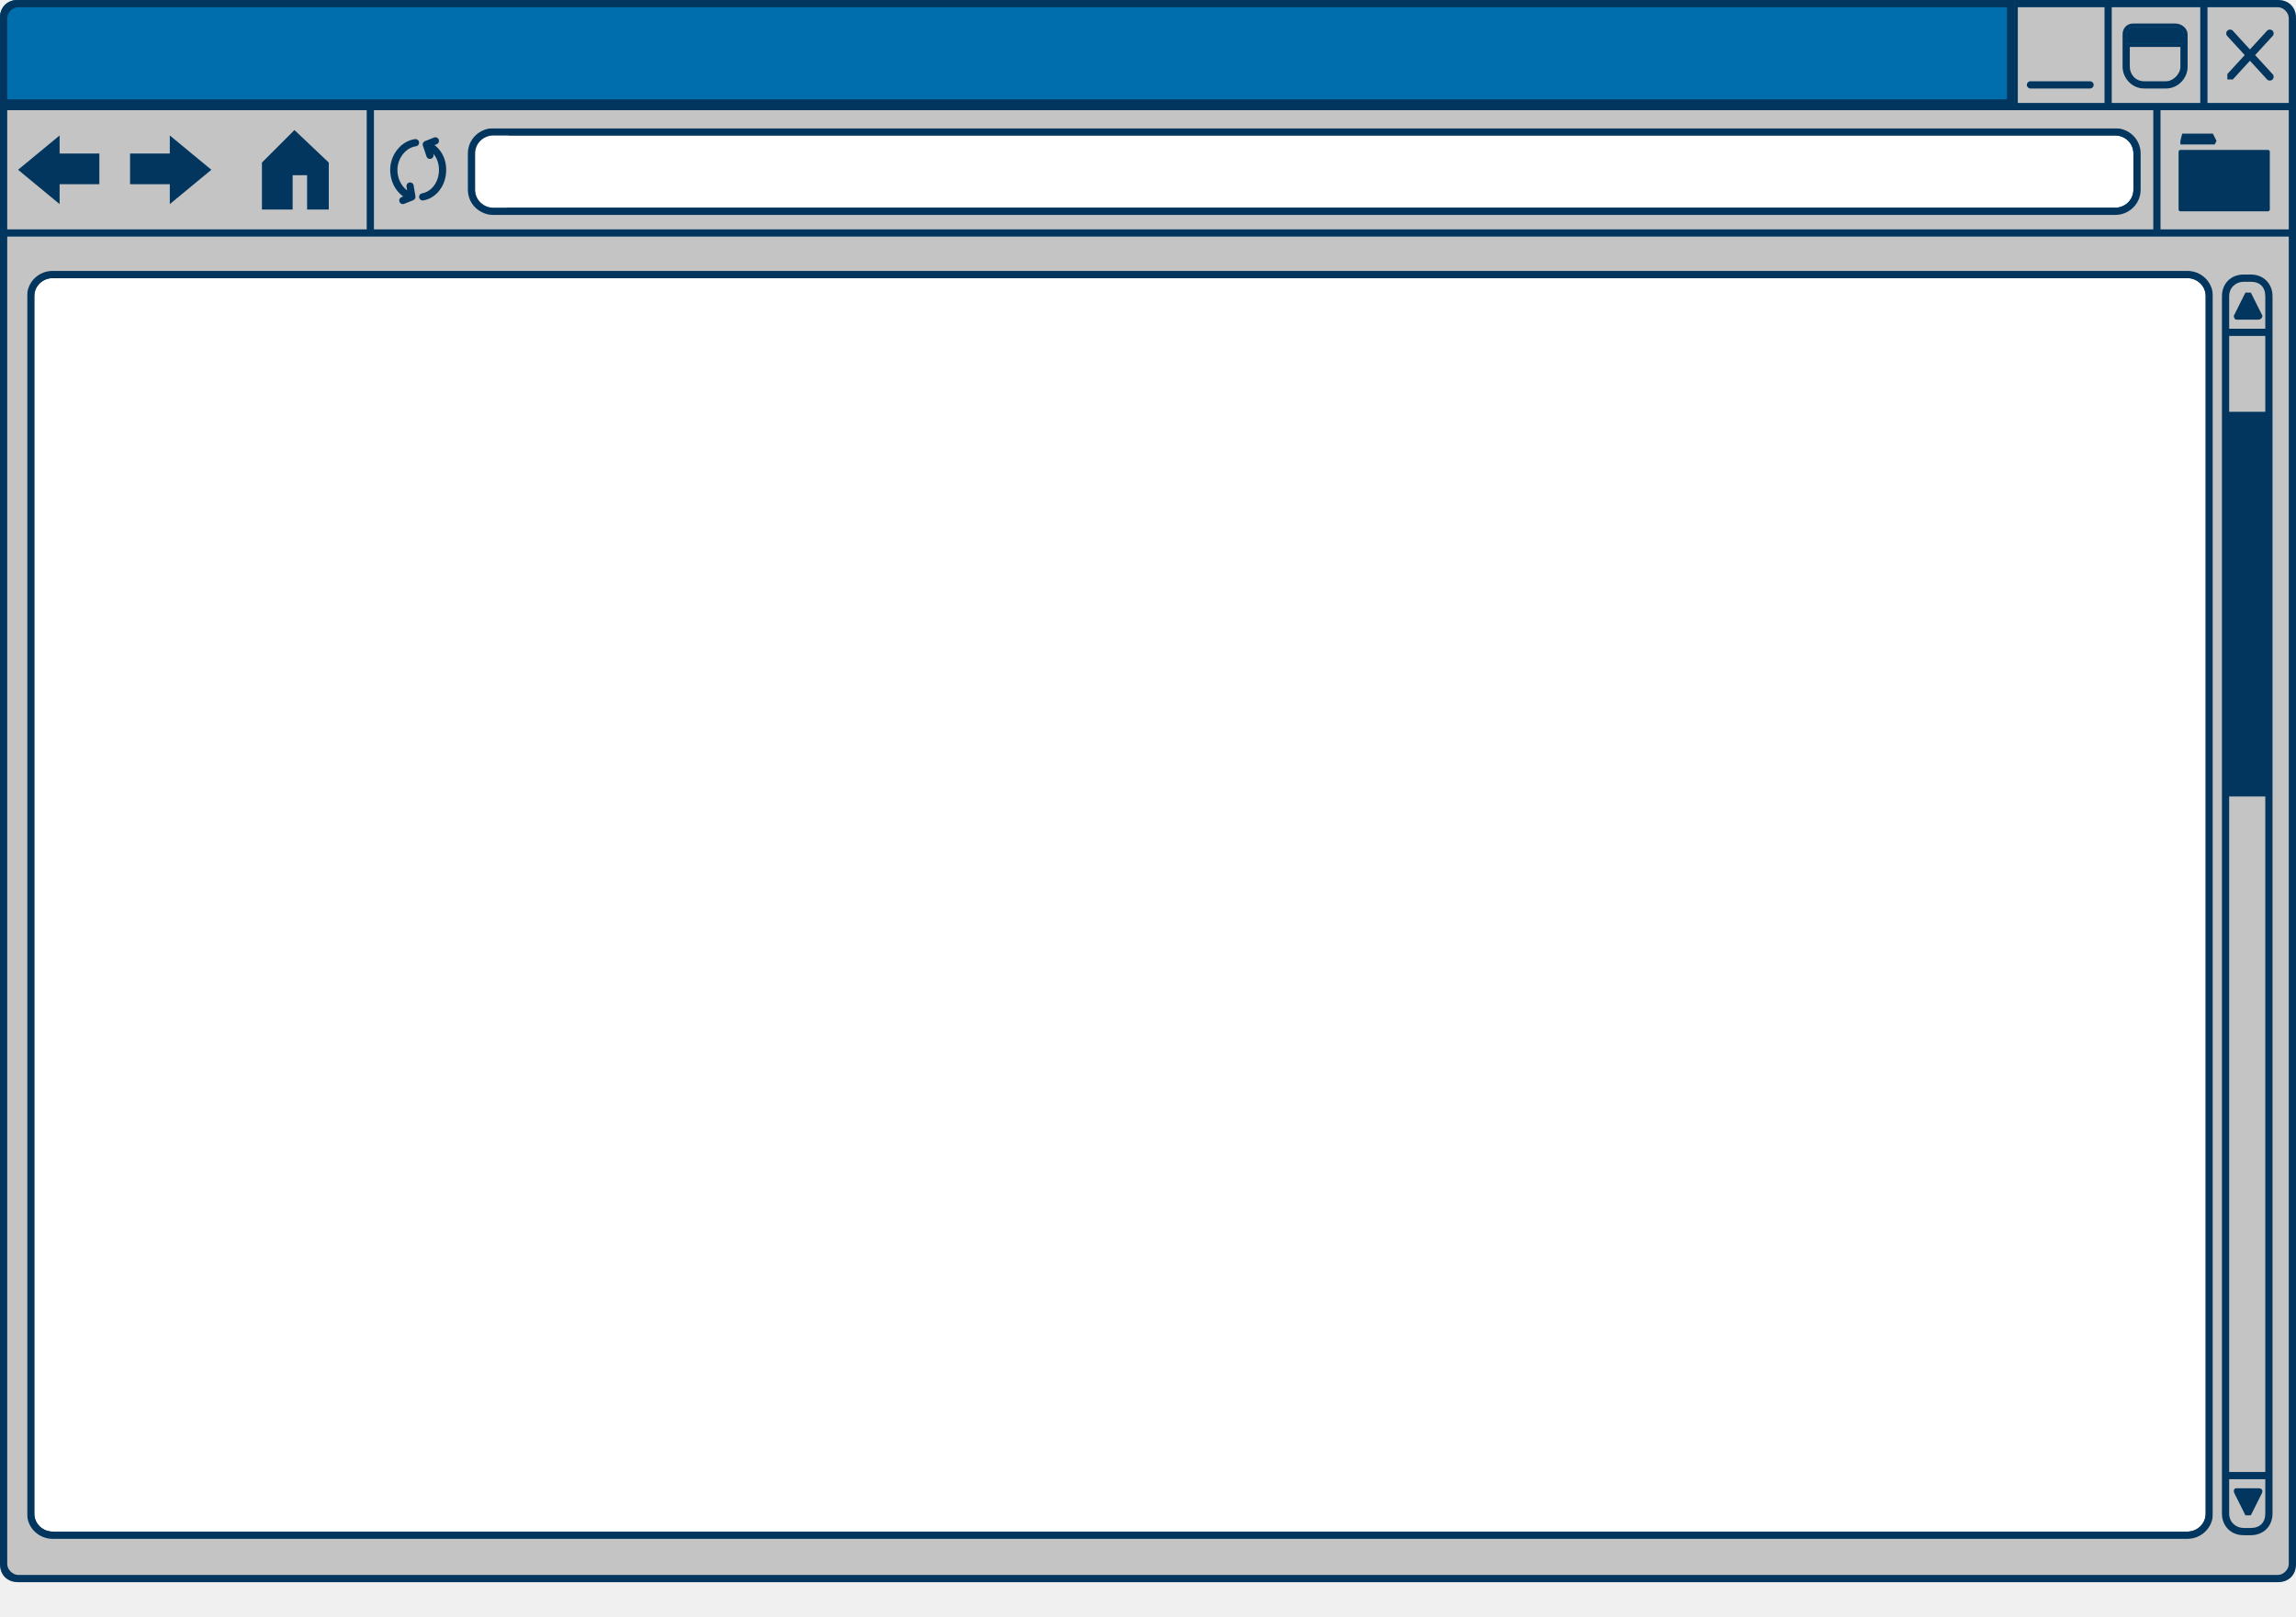
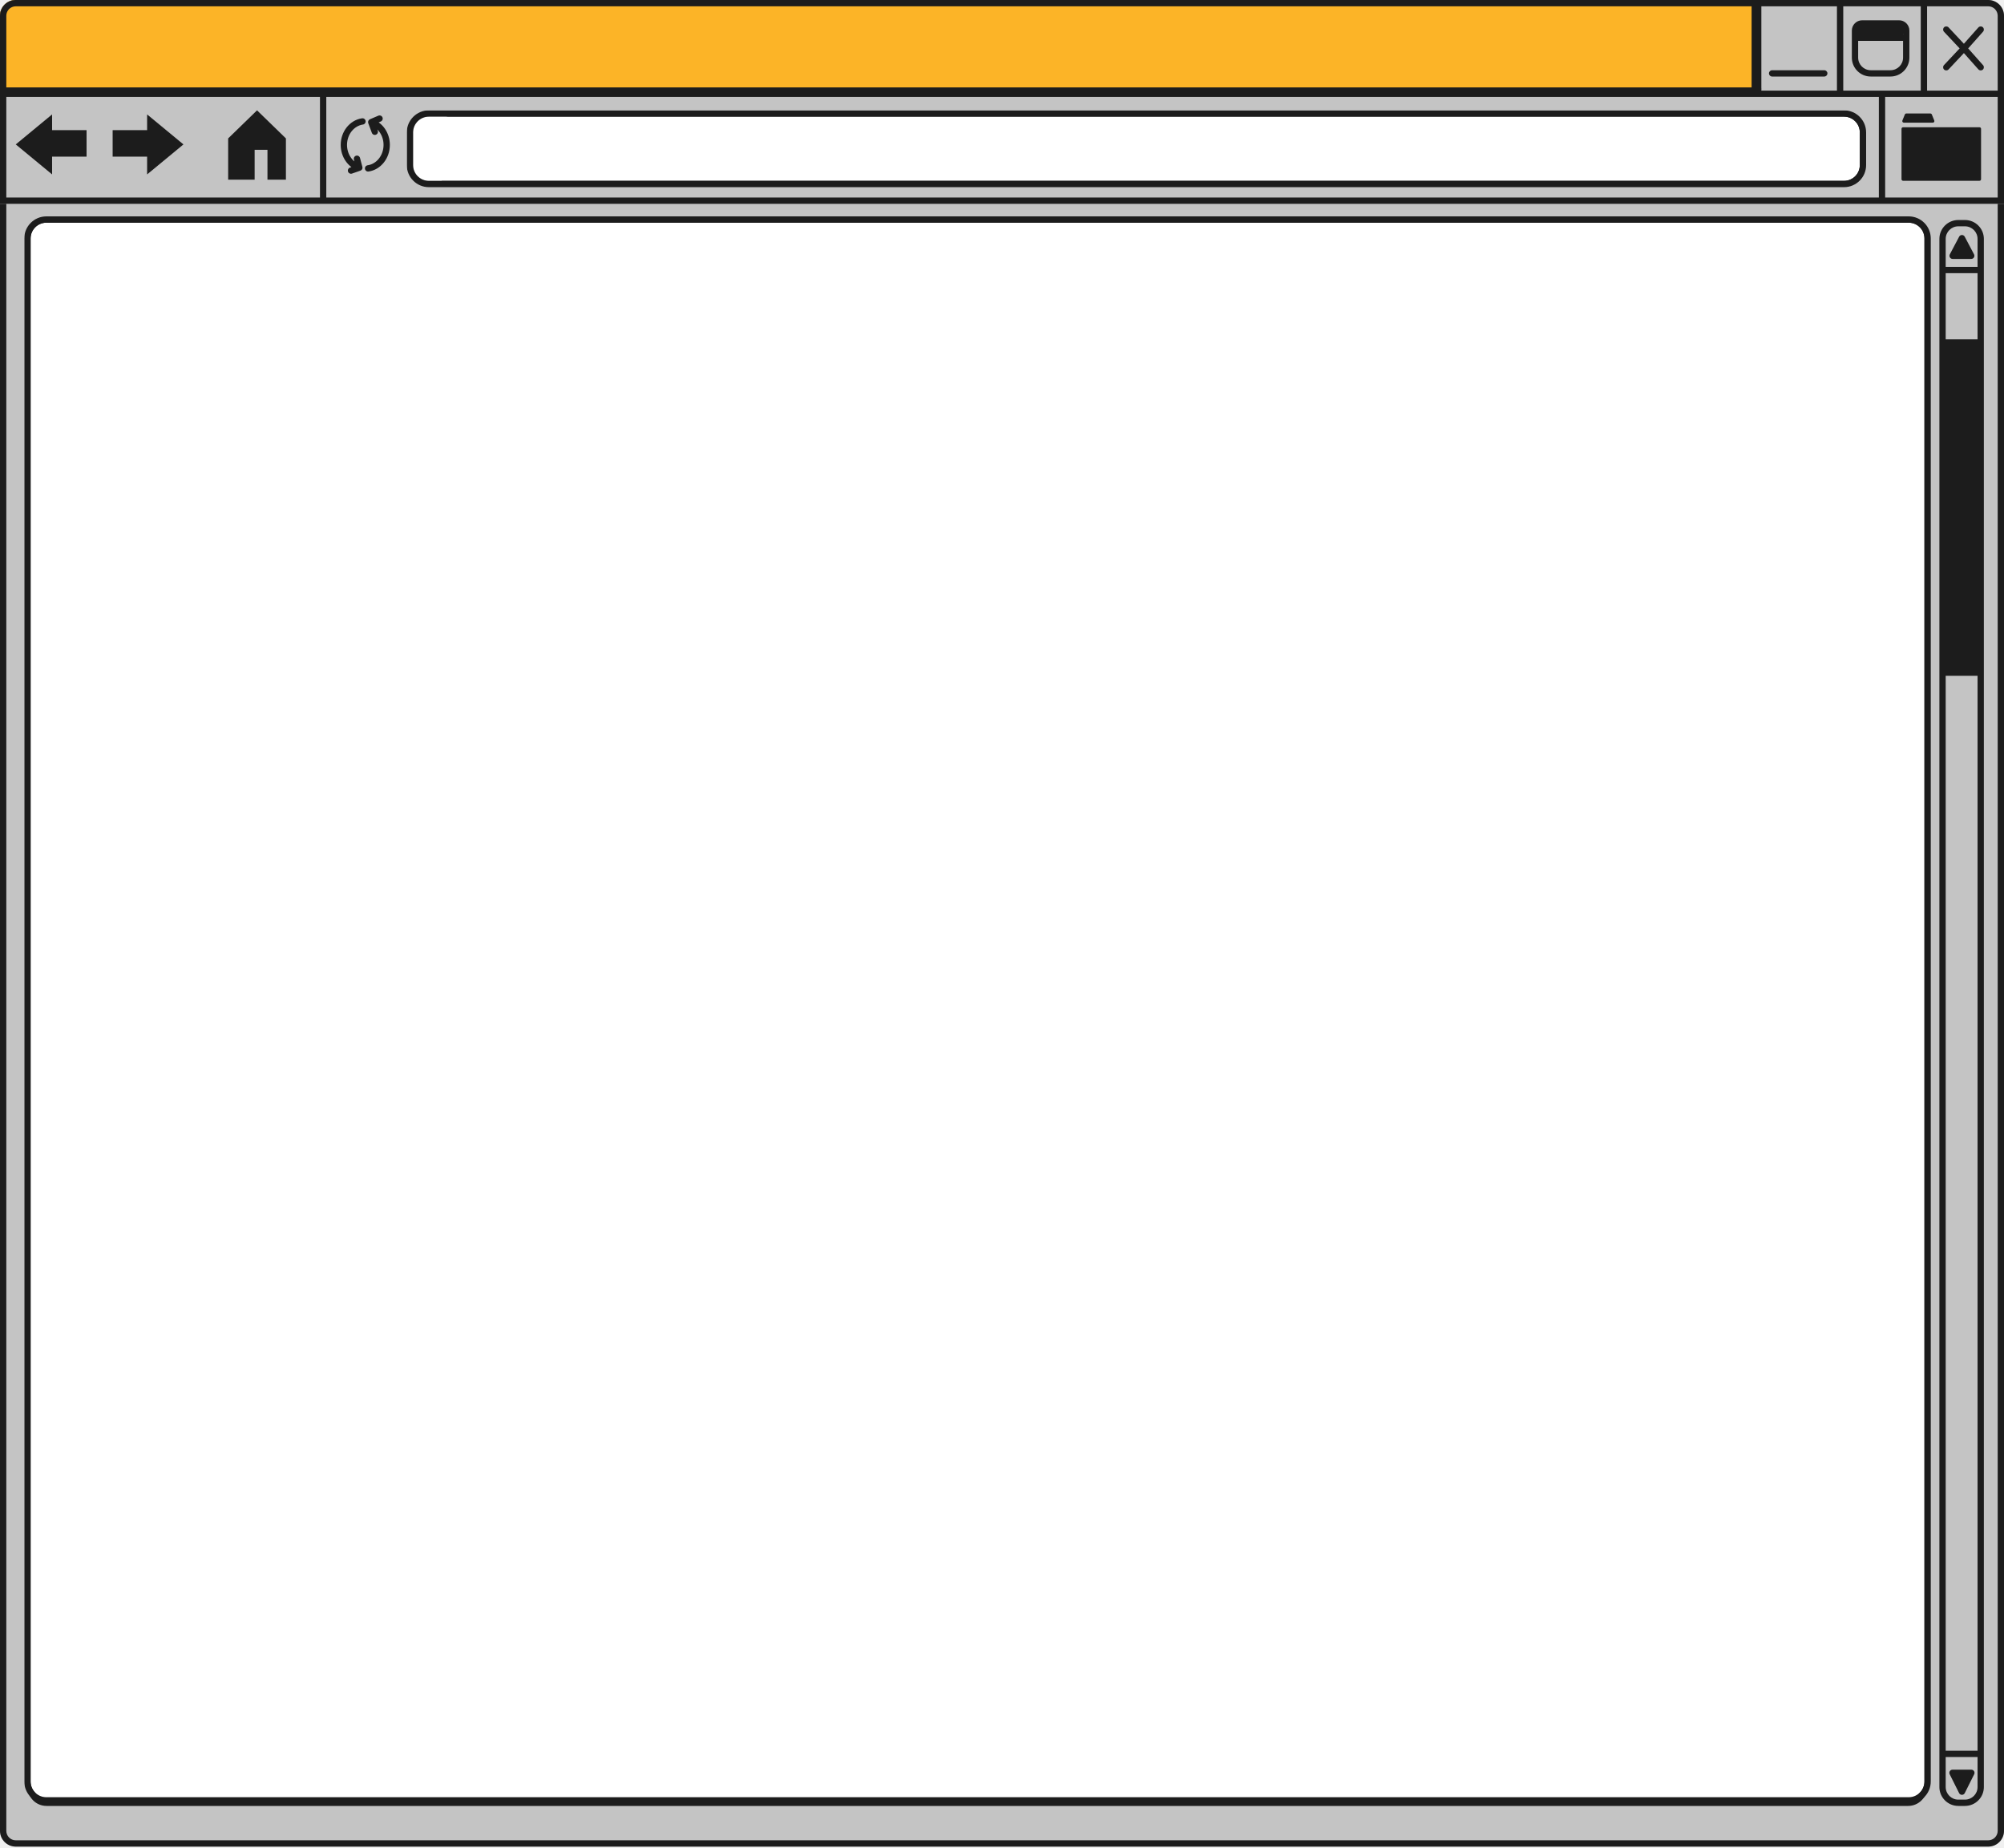
- <svg xmlns="http://www.w3.org/2000/svg" width="1271" height="895" fill="none">
-   <mask id="a" fill="#fff">
-     <path d="M0 10C0 4 4 0 10 0h1251c6 0 10 4 10 10v856c0 6-4 10-10 10H10c-6 0-10-4-10-10V10Z" />
+ <svg xmlns="http://www.w3.org/2000/svg" width="1271" height="1172" viewBox="0 0 1271 1172" fill="none">
+   <mask id="path-1-inside-1_636_123" fill="white">
+     <path d="M0 117H551.5H1271V1161.49C1271 1167.01 1266.52 1171.49 1261 1171.49H10C4.477 1171.49 0 1167.01 0 1161.49V117Z" />
  </mask>
-   <path fill="#C4C4C4" d="M0 10C0 4 4 0 10 0h1251c6 0 10 4 10 10v856c0 6-4 10-10 10H10c-6 0-10-4-10-10V10Z" />
-   <path fill="#02365E" d="M0 57a2 2 0 0 0 0 4v-4Zm1271 4a2 2 0 0 0 0-4v4Zm-49-61a2 2 0 0 0-4 0h4Zm-53 0a2 2 0 1 0-4 0h4Zm-52 0a2 2 0 0 0-4 0h4ZM0 127a2 2 0 0 0 0 4v-4Zm1271 4a2 2 0 0 0 0-4v4Zm-147-86a2 2 0 1 0 0 4v-4Zm33 4a2 2 0 1 0 0-4v4Zm79-32a2 2 0 0 0-3 3l3-3Zm19 27a2 2 0 1 0 3-3l-3 3Zm3-24a2 2 0 0 0-3-3l3 3Zm-25 21v3h3l-3-3Zm-13 20h51v-4h-51v4Zm2-2V0h-4v59h4Zm-57-59v59h4V0h-4Zm-50 61h52v-4h-52v4Zm2-2V0h-4v59h4ZM276 85v21h4V85h-4Zm12 33h883v-4H288v4Zm895-12V85h-4v21h4Zm-12-33H288v4h883v-4Zm-4-12h27v-4h-27v4Zm27 0h26v-4h-26v4Zm0 70h77v-4h-77v4Zm-2-72v70h4V59h-4ZM0 61h205v-4H0v4Zm205 0h910v-4H205v4ZM0 131h205v-4H0v4Zm205 0h989v-4H205v4Zm-2-72v70h4V59h-4ZM29 156h1181v-4H29v4Zm1189 8v674h4V164h-4Zm-8 682H29v4h1181v-4ZM21 838V164h-4v674h4Zm1221 12h4v-4h-4v4Zm4-698h-4v4h4v-4Zm12 287V230h-4v209h4Zm-28-209v209h4V230h-4ZM1124 49h33v-4h-33v4Zm109-29 11 12 3-3-11-12-3 3Zm11 12 11 12 3-3-11-12-3 3Zm3 0 11-12-3-3-11 12 3 3Zm-60 17h12v-4h-12v4Zm17-36h-23v4h23v-4Zm-29 11v13h4V24h-4Zm36 13V24h-4v13h4Zm-34-11h32v-4h-32v4Zm34-2v-5h-4v5h4Zm-36-5v5h4v-5h-4Zm34-2h-32v4h32v-4Zm35 12-11 12 3 3 11-12-3-3Zm-14 135v20h4v-20h-4Zm0 20v46h4v-46h-4Zm28 46v-46h-4v46h4Zm0-46v-20h-4v20h4Zm-26 2h24v-4h-24v4Zm-2 253v378h4V439h-4Zm0 378v21h4v-21h-4Zm28 21v-21h-4v21h4Zm0-21V439h-4v378h4Zm-26 2h24v-4h-24v4Zm10-589v209h4V230h-4Zm10 209V230h-4v209h4Zm-16-209v209h4V230h-4Zm-4 211h3v-4h-3v4Zm3 0h3v-4h-3v4Zm3-213h-3v4h3v-4Zm-3 0h-3v4h3v-4Zm2 211V230h-4v209h4Zm7-211h-3v4h3v-4Zm-3 0h-3v4h3v-4Zm-3 213h3v-4h-3v4Zm3 0h3v-4h-3v4Zm-2-211v209h4V230h-4Zm5 211h3v-4h-3v4Zm3 0h3v-4h-3v4Zm3-213h-3v4h3v-4Zm-3 0h-3v4h3v-4Zm2 211V230h-4v209h4Zm7-211h-3v4h3v-4Zm-3 0h-3v4h3v-4Zm-3 213h3v-4h-3v4Zm3 0h3v-4h-3v4Zm-2-211v209h4V230h-4Zm-47-213c2 0 3 1 3 2h4c0-3-3-6-7-6v4Zm-5 32c7 0 12-6 12-12h-4c0 4-4 8-8 8v4Zm-12-4c-5 0-8-4-8-8h-4c0 6 5 12 12 12v-4Zm-6-32c-4 0-6 3-6 6h4l2-2v-4Zm65 143c5 0 8 3 8 8h4c0-7-5-12-12-12v4Zm0 694c7 0 12-5 12-12h-4c0 5-3 8-8 8v4Zm-4-4c-4 0-8-3-8-8h-4c0 7 5 12 12 12v-4Zm-59-761c0-7-6-12-12-12v4c4 0 8 4 8 8h4Zm-12 33c6 0 12-6 12-12h-4c0 4-4 8-8 8v4Zm-895-12c0 6 6 12 12 12v-4c-4 0-8-4-8-8h-4Zm4-21c0-4 4-8 8-8v-4c-6 0-12 5-12 12h4Zm962 67c-7 0-12 5-12 12h4c0-5 4-8 8-8v-4Zm-24 686c0 5-3 8-8 8v4c7 0 12-5 12-12h-4ZM29 846c-4 0-8-3-8-8h-4c0 7 6 12 12 12v-4Zm1181-690c5 0 8 3 8 8h4c0-7-5-12-12-12v4ZM29 152c-6 0-12 5-12 12h4c0-5 4-8 8-8v-4Zm1232 720H10v8h1251v-8ZM4 59V10h-8v49h8Zm1263-49v49h8V10h-8Zm-47-6h41v-8h-41v8Zm-53 0h53v-8h-53v8ZM10 4h1105v-8H10v8Zm1105 0h52v-8h-52v8ZM4 866V129h-8v737h8Zm0-737V59h-8v70h8Zm1263-70v70h8V59h-8Zm0 70v737h8V129h-8ZM10 872c-3 0-6-3-6-6h-8c0 8 6 14 14 14v-8ZM1275 10c0-8-6-14-14-14v8c3 0 6 3 6 6h8Zm-14 870c8 0 14-6 14-14h-8c0 3-3 6-6 6v8ZM4 10c0-3 3-6 6-6v-8C2-4-4 2-4 10h8Z" mask="url(#a)" />
-   <path fill="#02365E" d="M1243 162h3l6 12c1 1 0 3-2 3h-12c-1 0-2-2-1-3l6-12Zm0 677h3l6-12c1-2 0-3-2-3h-12c-1 0-2 1-1 3l6 12Z" />
-   <path stroke="#02365E" stroke-linecap="round" stroke-linejoin="round" stroke-width="4" d="M236 80c5 2 9 7 9 14 0 8-5 14-11 15m2-29 2 6m-2-6 5-2m-13 31c-6-2-10-8-10-15s5-14 12-15m-2 30-1-6m1 6-5 2" />
-   <mask id="b" fill="#fff">
-     <path d="M0 10v49h1115V0H10C4 0 0 4 0 10Zm1181 5h23c3 0 5 2 5 4v5h-32v-5c0-2 2-4 4-4Z" />
+   <path d="M0 117H551.5H1271V1161.49C1271 1167.01 1266.52 1171.49 1261 1171.49H10C4.477 1171.49 0 1167.01 0 1161.49V117Z" fill="#C4C4C4" />
+   <path d="M0 115C-1.105 115 -2 115.895 -2 117C-2 118.105 -1.105 119 0 119V115ZM1271 119C1272.1 119 1273 118.105 1273 117C1273 115.895 1272.1 115 1271 115V119ZM1193.63 119H1271V115H1193.63V119ZM0 119H204.943V115H0V119ZM204.943 119H1193.63V115H204.943V119ZM29.49 143.57H1210.21V139.57H29.49V143.57ZM1218.21 151.57V1133.68H1222.21V151.57H1218.21ZM1210.21 1141.68H29.49V1145.68H1210.21V1141.68ZM21.49 1133.68V151.57H17.49V1133.68H21.49ZM1242.02 1145.68H1246.23V1141.68H1242.02V1145.68ZM1246.23 139.57H1242.02V143.57H1246.23V139.57ZM1258.23 426.712V217.22H1254.23V426.712H1258.23ZM1230.02 217.22V426.712H1234.02V217.22H1230.02ZM1230.02 151.57V171.313H1234.02V151.57H1230.02ZM1230.02 171.313V217.22H1234.02V171.313H1230.02ZM1258.23 217.22V171.313H1254.23V217.22H1258.23ZM1258.23 171.313V151.57H1254.23V171.313H1258.23ZM1232.02 173.313H1256.23V169.313H1232.02V173.313ZM1230.02 426.712V1112.65H1234.02V426.712H1230.02ZM1230.02 1112.65V1133.68H1234.02V1112.65H1230.02ZM1258.23 1133.68V1112.65H1254.23V1133.68H1258.23ZM1258.23 1112.65V426.712H1254.23V1112.65H1258.23ZM1232.02 1114.65H1256.23V1110.65H1232.02V1114.65ZM1242.13 217.22V426.712H1246.13V217.22H1242.13ZM1252.18 426.712V217.22H1248.18V426.712H1252.18ZM1236.07 217.22V426.712H1240.07V217.22H1236.07ZM1232.02 428.712H1235.05V424.712H1232.02V428.712ZM1235.05 428.712H1238.07V424.712H1235.05V428.712ZM1238.07 215.22H1235.05V219.22H1238.07V215.22ZM1235.05 215.22H1232.02V219.22H1235.05V215.22ZM1237.05 426.712V217.22H1233.05V426.712H1237.05ZM1244.13 215.22H1241.1V219.22H1244.13V215.22ZM1241.1 215.22H1238.07V219.22H1241.1V215.22ZM1238.07 428.712H1241.1V424.712H1238.07V428.712ZM1241.1 428.712H1244.13V424.712H1241.1V428.712ZM1239.1 217.22V426.712H1243.1V217.22H1239.1ZM1244.13 428.712H1247.15V424.712H1244.13V428.712ZM1247.15 428.712H1250.18V424.712H1247.15V428.712ZM1250.18 215.22H1247.15V219.22H1250.18V215.22ZM1247.15 215.22H1244.13V219.22H1247.15V215.22ZM1249.15 426.712V217.22H1245.15V426.712H1249.15ZM1256.23 215.22H1253.21V219.22H1256.23V215.22ZM1253.21 215.22H1250.18V219.22H1253.21V215.22ZM1250.18 428.712H1253.21V424.712H1250.18V428.712ZM1253.21 428.712H1256.23V424.712H1253.21V428.712ZM1251.21 217.22V426.712H1255.21V217.22H1251.21ZM1246.23 1145.68C1252.86 1145.68 1258.23 1140.31 1258.23 1133.68H1254.23C1254.23 1138.1 1250.65 1141.68 1246.23 1141.68V1145.68ZM1242.02 1141.68C1237.6 1141.68 1234.02 1138.1 1234.02 1133.68H1230.02C1230.02 1140.31 1235.39 1145.68 1242.02 1145.68V1141.68ZM1242.02 139.57C1235.39 139.57 1230.02 144.943 1230.02 151.57H1234.02C1234.02 147.152 1237.6 143.57 1242.02 143.57V139.57ZM29.49 1141.68C25.072 1141.68 21.49 1138.1 21.49 1133.68H17.49C17.49 1140.31 22.863 1145.68 29.49 1145.68V1141.68ZM29.49 139.57C22.863 139.57 17.49 144.943 17.49 151.57H21.49C21.49 147.152 25.072 143.57 29.49 143.57V139.57ZM1218.21 1133.68C1218.21 1138.1 1214.63 1141.68 1210.21 1141.68V1145.68C1216.83 1145.68 1222.21 1140.31 1222.21 1133.68H1218.21ZM1210.21 143.57C1214.63 143.57 1218.21 147.152 1218.21 151.57H1222.21C1222.21 144.943 1216.83 139.57 1210.21 139.57V143.57ZM1246.23 143.57C1250.65 143.57 1254.23 147.152 1254.23 151.57H1258.23C1258.23 144.943 1252.86 139.57 1246.23 139.57V143.57ZM0 117V113C-2.209 113 -4 114.791 -4 117H0ZM1271 117H1275C1275 114.791 1273.21 113 1271 113V117ZM1261 1167.49H10V1175.49H1261V1167.49ZM4 1161.49V117H-4V1161.49H4ZM1267 117V1161.49H1275V117H1267ZM0 121H551.5V113H0V121ZM551.5 121H1271V113H551.5V121ZM10 1167.49C6.686 1167.49 4 1164.8 4 1161.49H-4C-4 1169.22 2.268 1175.49 10 1175.49V1167.49ZM1261 1175.49C1268.73 1175.49 1275 1169.22 1275 1161.49H1267C1267 1164.8 1264.31 1167.49 1261 1167.49V1175.49Z" fill="#1C1C1C" mask="url(#path-1-inside-1_636_123)" />
+   <path d="M1242.55 150.153C1243.3 148.731 1245.34 148.731 1246.09 150.153L1251.99 161.332C1252.69 162.664 1251.72 164.266 1250.22 164.266H1238.42C1236.91 164.266 1235.95 162.664 1236.65 161.332L1242.55 150.153Z" fill="#1C1C1C" />
+   <path d="M1242.53 1137.54C1243.27 1139.01 1245.37 1139.01 1246.11 1137.54L1252.09 1125.58C1252.75 1124.25 1251.79 1122.68 1250.3 1122.68H1238.34C1236.85 1122.68 1235.88 1124.25 1236.55 1125.58L1242.53 1137.54Z" fill="#1C1C1C" />
+   <mask id="path-5-outside-2_636_123" maskUnits="userSpaceOnUse" x="15.404" y="137.271" width="1210" height="1007" fill="black">
+     <rect fill="white" x="15.404" y="137.271" width="1210" height="1007" />
+     <path d="M1210.55 141.271H29.404C23.882 141.271 19.404 145.748 19.404 151.271L19.404 1130.18C19.404 1135.71 23.881 1140.18 29.404 1140.18H619.976H1210.55C1216.07 1140.18 1220.55 1135.71 1220.55 1130.18L1220.55 151.271C1220.55 145.748 1216.07 141.271 1210.55 141.271Z" />
  </mask>
-   <path fill="#006EAD" d="M0 10v49h1115V0H10C4 0 0 4 0 10Zm1181 5h23c3 0 5 2 5 4v5h-32v-5c0-2 2-4 4-4Z" />
-   <path fill="#02365E" d="M1269 10v49h4V10h-4Zm-49-8h41v-4h-41v4Zm-53 0h53v-4h-53v4Zm-52 59h52v-4h-52v4Zm0-59h52v-4h-52v4ZM2 895V129h-4v766h4Zm0-766V59h-4v70h4Zm1267-70v70h4V59h-4Zm-102 2h27v-4h-27v4Zm27 0h26v-4h-26v4Zm-70-12h33v-4h-33v4Zm107-33 13 16 3-3-13-15-3 2Zm13 16 14 16 3-3-14-16-3 3Zm3 0 14-16-3-2-14 15 3 3Zm-3-3-13 16 3 3 13-16-3-3Zm-69-5v23h4V24h-4Zm36 23V24h-4v23h4Zm-2-30h-32v4h32v-4Zm64-7c0-7-5-12-12-12v4c4 0 8 4 8 8h4ZM0 59h-4v4h4v-4Zm1115 0v4h4v-4h-4Zm0-59h4v-4h-4v4Zm62 24h-4v4h4v-4Zm32 0v4h4v-4h-4ZM4 59V10h-8v49h8Zm6-55h1105v-8H10v8Zm1109 55V0h-8v59h8ZM0 63h205v-8H0v8Zm205 0h910v-8H205v8Zm999-52h-23v8h23v-8Zm-27 17h32v-8h-32v8Zm36-4v-5h-8v5h8Zm-40-5v5h8v-5h-8Zm8-8c-5 0-8 4-8 8h8v-8Zm23 8h9c0-4-4-8-9-8v8ZM4 10c0-3 3-6 6-6v-8C2-4-4 2-4 10h8Z" mask="url(#b)" />
-   <mask id="c" width="1210" height="782" x="15" y="71" fill="#000" maskUnits="userSpaceOnUse">
-     <path fill="#fff" d="M15 71h1210v782H15z" />
-     <path d="M263 105V85c0-6 5-10 10-10h898c5 0 10 4 10 10v20c0 6-5 10-10 10H273c-5 0-10-4-10-10Zm948 49H29c-5 0-10 4-10 10v674c0 6 5 10 10 10h1182c5 0 10-4 10-10V164c0-6-5-10-10-10Z" />
+   <path d="M1210.55 141.271H29.404C23.882 141.271 19.404 145.748 19.404 151.271L19.404 1130.18C19.404 1135.71 23.881 1140.18 29.404 1140.18H619.976H1210.55C1216.07 1140.18 1220.55 1135.71 1220.55 1130.18L1220.55 151.271C1220.55 145.748 1216.07 141.271 1210.55 141.271Z" fill="white" />
+   <path d="M1210.55 141.271H29.404C23.882 141.271 19.404 145.748 19.404 151.271L19.404 1130.18C19.404 1135.71 23.881 1140.18 29.404 1140.18H619.976H1210.55C1216.07 1140.18 1220.55 1135.71 1220.55 1130.18L1220.55 151.271C1220.55 145.748 1216.07 141.271 1210.55 141.271Z" stroke="#1C1C1C" stroke-width="8" mask="url(#path-5-outside-2_636_123)" />
+   <mask id="path-6-inside-3_636_123" fill="white">
+     <path d="M0 59.485V10C0 4.477 4.477 0 10 0H1115.08H1167.05H1220.21H1261C1266.52 0 1271 4.477 1271 10V59.485V129.316H1193.63H204.943H0V59.485Z" />
  </mask>
-   <path fill="#fff" d="M263 105V85c0-6 5-10 10-10h898c5 0 10 4 10 10v20c0 6-5 10-10 10H273c-5 0-10-4-10-10Zm948 49H29c-5 0-10 4-10 10v674c0 6 5 10 10 10h1182c5 0 10-4 10-10V164c0-6-5-10-10-10Z" />
-   <path stroke="#02365E" stroke-width="8" d="M263 105V85c0-6 5-10 10-10h898c5 0 10 4 10 10v20c0 6-5 10-10 10H273c-5 0-10-4-10-10Zm948 49H29c-5 0-10 4-10 10v674c0 6 5 10 10 10h1182c5 0 10-4 10-10V164c0-6-5-10-10-10Z" mask="url(#c)" />
-   <path fill="#02365E" fill-rule="evenodd" d="m94 113 23-19-23-19v10H72v17h22v11Zm-61 0L10 94l23-19v10h22v17H33v11Zm130-41 19 18v26h-12V97h-8v19h-17V90l18-18Z" clip-rule="evenodd" />
-   <rect width="50.5" height="34" x="1206" y="83" fill="#02365E" rx="1" />
-   <path fill="#02365E" d="M1208 74h17l2 4-1 2h-19v-2l1-4Z" />
+   <path d="M0 59.485V10C0 4.477 4.477 0 10 0H1115.08H1167.05H1220.21H1261C1266.52 0 1271 4.477 1271 10V59.485V129.316H1193.63H204.943H0V59.485Z" fill="#C4C4C4" />
+   <path d="M0 57.485C-1.105 57.485 -2 58.381 -2 59.485C-2 60.59 -1.105 61.485 0 61.485V57.485ZM1271 61.485C1272.1 61.485 1273 60.59 1273 59.485C1273 58.381 1272.1 57.485 1271 57.485V61.485ZM1222.21 0C1222.21 -1.105 1221.31 -2 1220.21 -2C1219.1 -2 1218.21 -1.105 1218.21 0H1222.21ZM1169.05 0C1169.05 -1.105 1168.16 -2 1167.05 -2C1165.95 -2 1165.05 -1.105 1165.05 0H1169.05ZM1117.08 0C1117.08 -1.105 1116.18 -2 1115.08 -2C1113.97 -2 1113.08 -1.105 1113.08 0H1117.08ZM1191.63 129.316C1191.63 130.421 1192.53 131.316 1193.63 131.316C1194.73 131.316 1195.63 130.421 1195.63 129.316H1191.63ZM202.943 129.316C202.943 130.421 203.838 131.316 204.943 131.316C206.047 131.316 206.943 130.421 206.943 129.316H202.943ZM1123.94 44.554C1122.83 44.554 1121.94 45.449 1121.94 46.554C1121.94 47.658 1122.83 48.554 1123.94 48.554V44.554ZM1157.01 48.554C1158.12 48.554 1159.01 47.658 1159.01 46.554C1159.01 45.449 1158.12 44.554 1157.01 44.554V48.554ZM1235.84 17.383C1235.08 16.577 1233.82 16.537 1233.01 17.292C1232.21 18.048 1232.17 19.314 1232.92 20.119L1235.84 17.383ZM1254.74 44.003C1255.47 44.829 1256.74 44.903 1257.56 44.169C1258.39 43.435 1258.46 42.171 1257.73 41.346L1254.74 44.003ZM1257.73 20.079C1258.46 19.254 1258.39 17.99 1257.56 17.256C1256.74 16.522 1255.47 16.597 1254.74 17.422L1257.73 20.079ZM1232.92 41.306C1232.17 42.111 1232.21 43.377 1233.01 44.133C1233.82 44.889 1235.08 44.848 1235.84 44.043L1232.92 41.306ZM1220.21 61.485H1271V57.485H1220.21V61.485ZM1222.21 59.485V0H1218.21V59.485H1222.21ZM1165.05 0V59.485H1169.05V0H1165.05ZM1115.08 61.485H1167.05V57.485H1115.08V61.485ZM1117.08 59.485V0H1113.08V59.485H1117.08ZM276.179 85.003V105.738H280.179V85.003H276.179ZM288.179 117.738H1170.64V113.738H288.179V117.738ZM1182.64 105.738V85.003H1178.64V105.738H1182.64ZM1170.64 73.003H288.179V77.003H1170.64V73.003ZM1167.05 61.485H1193.63V57.485H1167.05V61.485ZM1193.63 61.485H1220.21V57.485H1193.63V61.485ZM1191.63 59.485V129.316H1195.63V59.485H1191.63ZM0 61.485H204.943V57.485H0V61.485ZM204.943 61.485H1115.08V57.485H204.943V61.485ZM202.943 59.485V129.316H206.943V59.485H202.943ZM1123.94 48.554H1157.01V44.554H1123.94V48.554ZM1232.92 20.119L1244.15 32.081L1247.06 29.344L1235.84 17.383L1232.92 20.119ZM1244.11 32.041L1254.74 44.003L1257.73 41.346L1247.1 29.384L1244.11 32.041ZM1247.1 32.041L1257.73 20.079L1254.74 17.422L1244.11 29.384L1247.1 32.041ZM1186.5 48.554H1198.99V44.554H1186.5V48.554ZM1204.46 12.871H1181.03V16.871H1204.46V12.871ZM1174.5 23.924V36.554H1178.5V23.924H1174.5ZM1210.99 36.554V23.924H1206.99V36.554H1210.99ZM1176.5 25.924H1208.99V21.924H1176.5V25.924ZM1210.99 23.924V19.397H1206.99V23.924H1210.99ZM1174.5 19.397V23.924H1178.5V19.397H1174.5ZM1208.99 17.397H1176.5V21.397H1208.99V17.397ZM1244.15 29.344L1232.92 41.306L1235.84 44.043L1247.06 32.081L1244.15 29.344ZM1204.46 16.871C1205.85 16.871 1206.99 18.002 1206.99 19.397H1210.99C1210.99 15.793 1208.06 12.871 1204.46 12.871V16.871ZM1198.99 48.554C1205.61 48.554 1210.99 43.181 1210.99 36.554H1206.99C1206.99 40.972 1203.4 44.554 1198.99 44.554V48.554ZM1186.5 44.554C1182.08 44.554 1178.5 40.972 1178.5 36.554H1174.5C1174.5 43.181 1179.87 48.554 1186.5 48.554V44.554ZM1181.03 12.871C1177.42 12.871 1174.5 15.793 1174.5 19.397H1178.5C1178.5 18.002 1179.63 16.871 1181.03 16.871V12.871ZM1182.64 85.003C1182.64 78.376 1177.26 73.003 1170.64 73.003V77.003C1175.05 77.003 1178.64 80.585 1178.64 85.003H1182.64ZM1170.64 117.738C1177.26 117.738 1182.64 112.365 1182.64 105.738H1178.64C1178.64 110.156 1175.05 113.738 1170.64 113.738V117.738ZM276.179 105.738C276.179 112.365 281.551 117.738 288.179 117.738V113.738C283.761 113.738 280.179 110.156 280.179 105.738H276.179ZM280.179 85.003C280.179 80.585 283.761 77.003 288.179 77.003V73.003C281.551 73.003 276.179 78.376 276.179 85.003H280.179ZM0 129.316H-4C-4 131.525 -2.209 133.316 0 133.316L0 129.316ZM1271 129.316V133.316C1273.21 133.316 1275 131.525 1275 129.316H1271ZM4 59.485V10H-4V59.485H4ZM1267 10V59.485H1275V10H1267ZM1220.21 4H1261V-4H1220.21V4ZM1167.05 4H1220.21V-4H1167.05V4ZM10 4H1115.08V-4H10V4ZM1115.08 4H1167.05V-4H1115.08V4ZM4 129.316V59.485H-4V129.316H4ZM1267 59.485V129.316H1275V59.485H1267ZM1193.63 133.316H1271V125.316H1193.63V133.316ZM0 133.316H204.943V125.316H0V133.316ZM204.943 133.316H1193.63V125.316H204.943V133.316ZM1275 10C1275 2.268 1268.73 -4 1261 -4V4C1264.31 4 1267 6.686 1267 10H1275ZM4 10C4 6.686 6.686 4 10 4V-4C2.268 -4 -4 2.268 -4 10H4Z" fill="#1C1C1C" mask="url(#path-6-inside-3_636_123)" />
+   <mask id="path-8-inside-4_636_123" fill="white">
+     <path d="M0 10V59.464H204.943H1115.08V0H10C4.477 0 0 4.477 0 10Z" />
+   </mask>
+   <path d="M0 10V59.464H204.943H1115.08V0H10C4.477 0 0 4.477 0 10Z" fill="#FCB427" />
+   <path d="M1269 10V59.464H1273V10H1269ZM1220.21 2H1261V-2H1220.21V2ZM1167.05 2H1220.21V-2H1167.05V2ZM1115.08 61.464H1167.05V57.464H1115.08V61.464ZM1115.08 2H1167.05V-2H1115.08V2ZM2 129.27V59.464H-2V129.27H2ZM1269 59.464V129.27H1273V59.464H1269ZM1167.05 61.464H1193.63V57.464H1167.05V61.464ZM1193.63 61.464H1220.21V57.464H1193.63V61.464ZM1123.94 48.537H1157.01V44.537H1123.94V48.537ZM1230.5 16.168L1244.09 32.004L1247.12 29.399L1233.54 13.564L1230.5 16.168ZM1244.09 32.004L1257.67 47.84L1260.71 45.235L1247.12 29.399L1244.09 32.004ZM1247.12 32.004L1260.71 16.168L1257.67 13.564L1244.09 29.399L1247.12 32.004ZM1244.09 29.399L1230.5 45.235L1233.54 47.84L1247.12 32.004L1244.09 29.399ZM1273 10C1273 3.373 1267.63 -2 1261 -2V2C1265.42 2 1269 5.582 1269 10H1273ZM0 59.464H-4V63.464H0V59.464ZM1115.08 59.464V63.464H1119.08V59.464H1115.08ZM1115.08 0H1119.08V-4H1115.08V0ZM4 59.464V10H-4V59.464H4ZM10 4H1115.08V-4H10V4ZM1119.08 59.464V0H1111.08V59.464H1119.08ZM0 63.464H204.943V55.464H0V63.464ZM204.943 63.464H1115.08V55.464H204.943V63.464ZM4 10C4 6.686 6.686 4 10 4V-4C2.268 -4 -4 2.268 -4 10H4Z" fill="#1C1C1C" mask="url(#path-8-inside-4_636_123)" />
+   <path d="M235.449 77.485C241.115 79.294 245.259 85.076 245.259 91.93C245.259 99.567 240.112 105.874 233.447 106.835M235.449 77.485L237.713 83.578M235.449 77.485L240.731 75.227M227.903 106.374C222.236 104.565 218.092 98.783 218.092 91.93C218.092 84.292 223.239 77.985 229.904 77.024M227.903 106.374L226.393 100.698M227.903 106.374L222.62 108.215" stroke="#1C1C1C" stroke-width="4" stroke-linecap="round" stroke-linejoin="round" />
+   <path fill-rule="evenodd" clip-rule="evenodd" d="M93.305 110.649L116.346 91.617L93.305 72.585V82.568H71.444V99.373H93.305V110.649Z" fill="#1C1C1C" />
+   <path fill-rule="evenodd" clip-rule="evenodd" d="M33.042 110.649L10 91.617L33.042 72.585V82.568H54.902V99.373H33.042V110.649Z" fill="#1C1C1C" />
+   <path fill-rule="evenodd" clip-rule="evenodd" d="M163.02 70L181.335 87.81H181.335V87.81L181.335 87.811H181.335V113.969H169.634V95.046H161.494V113.969H144.705V87.81H144.706L163.02 70Z" fill="#1C1C1C" />
+   <mask id="path-14-outside-5_636_123" maskUnits="userSpaceOnUse" x="258" y="70" width="926" height="49" fill="black">
+     <rect fill="white" x="258" y="70" width="926" height="49" />
+     <path d="M262 104.733V84C262 78.477 266.477 74 272 74H1169.55C1175.07 74 1179.55 78.477 1179.55 84V104.733C1179.55 110.255 1175.07 114.733 1169.55 114.733H272C266.477 114.733 262 110.255 262 104.733Z" />
+   </mask>
+   <path d="M262 104.733V84C262 78.477 266.477 74 272 74H1169.55C1175.07 74 1179.55 78.477 1179.55 84V104.733C1179.55 110.255 1175.07 114.733 1169.55 114.733H272C266.477 114.733 262 110.255 262 104.733Z" fill="white" />
+   <path d="M262 104.733V84C262 78.477 266.477 74 272 74H1169.55C1175.07 74 1179.55 78.477 1179.55 84V104.733C1179.55 110.255 1175.07 114.733 1169.55 114.733H272C266.477 114.733 262 110.255 262 104.733Z" stroke="#1C1C1C" stroke-width="8" mask="url(#path-14-outside-5_636_123)" />
+   <rect x="1206" y="80.732" width="50.452" height="33.958" rx="1" fill="#1C1C1C" />
+   <path d="M1208.12 72.623C1208.27 72.246 1208.64 72 1209.04 72H1224.3C1224.71 72 1225.07 72.246 1225.23 72.623L1226.78 76.444C1227.05 77.102 1226.57 77.821 1225.86 77.821H1207.49C1206.78 77.821 1206.29 77.102 1206.56 76.444L1208.12 72.623Z" fill="#1C1C1C" />
+   <rect x="1178" y="16" width="29" height="7" fill="#1C1C1C" />
+   <rect y="56" width="1117" height="5" fill="#1C1C1C" />
+   <rect x="1111" width="6" height="57" fill="#1C1C1C" />
</svg>
